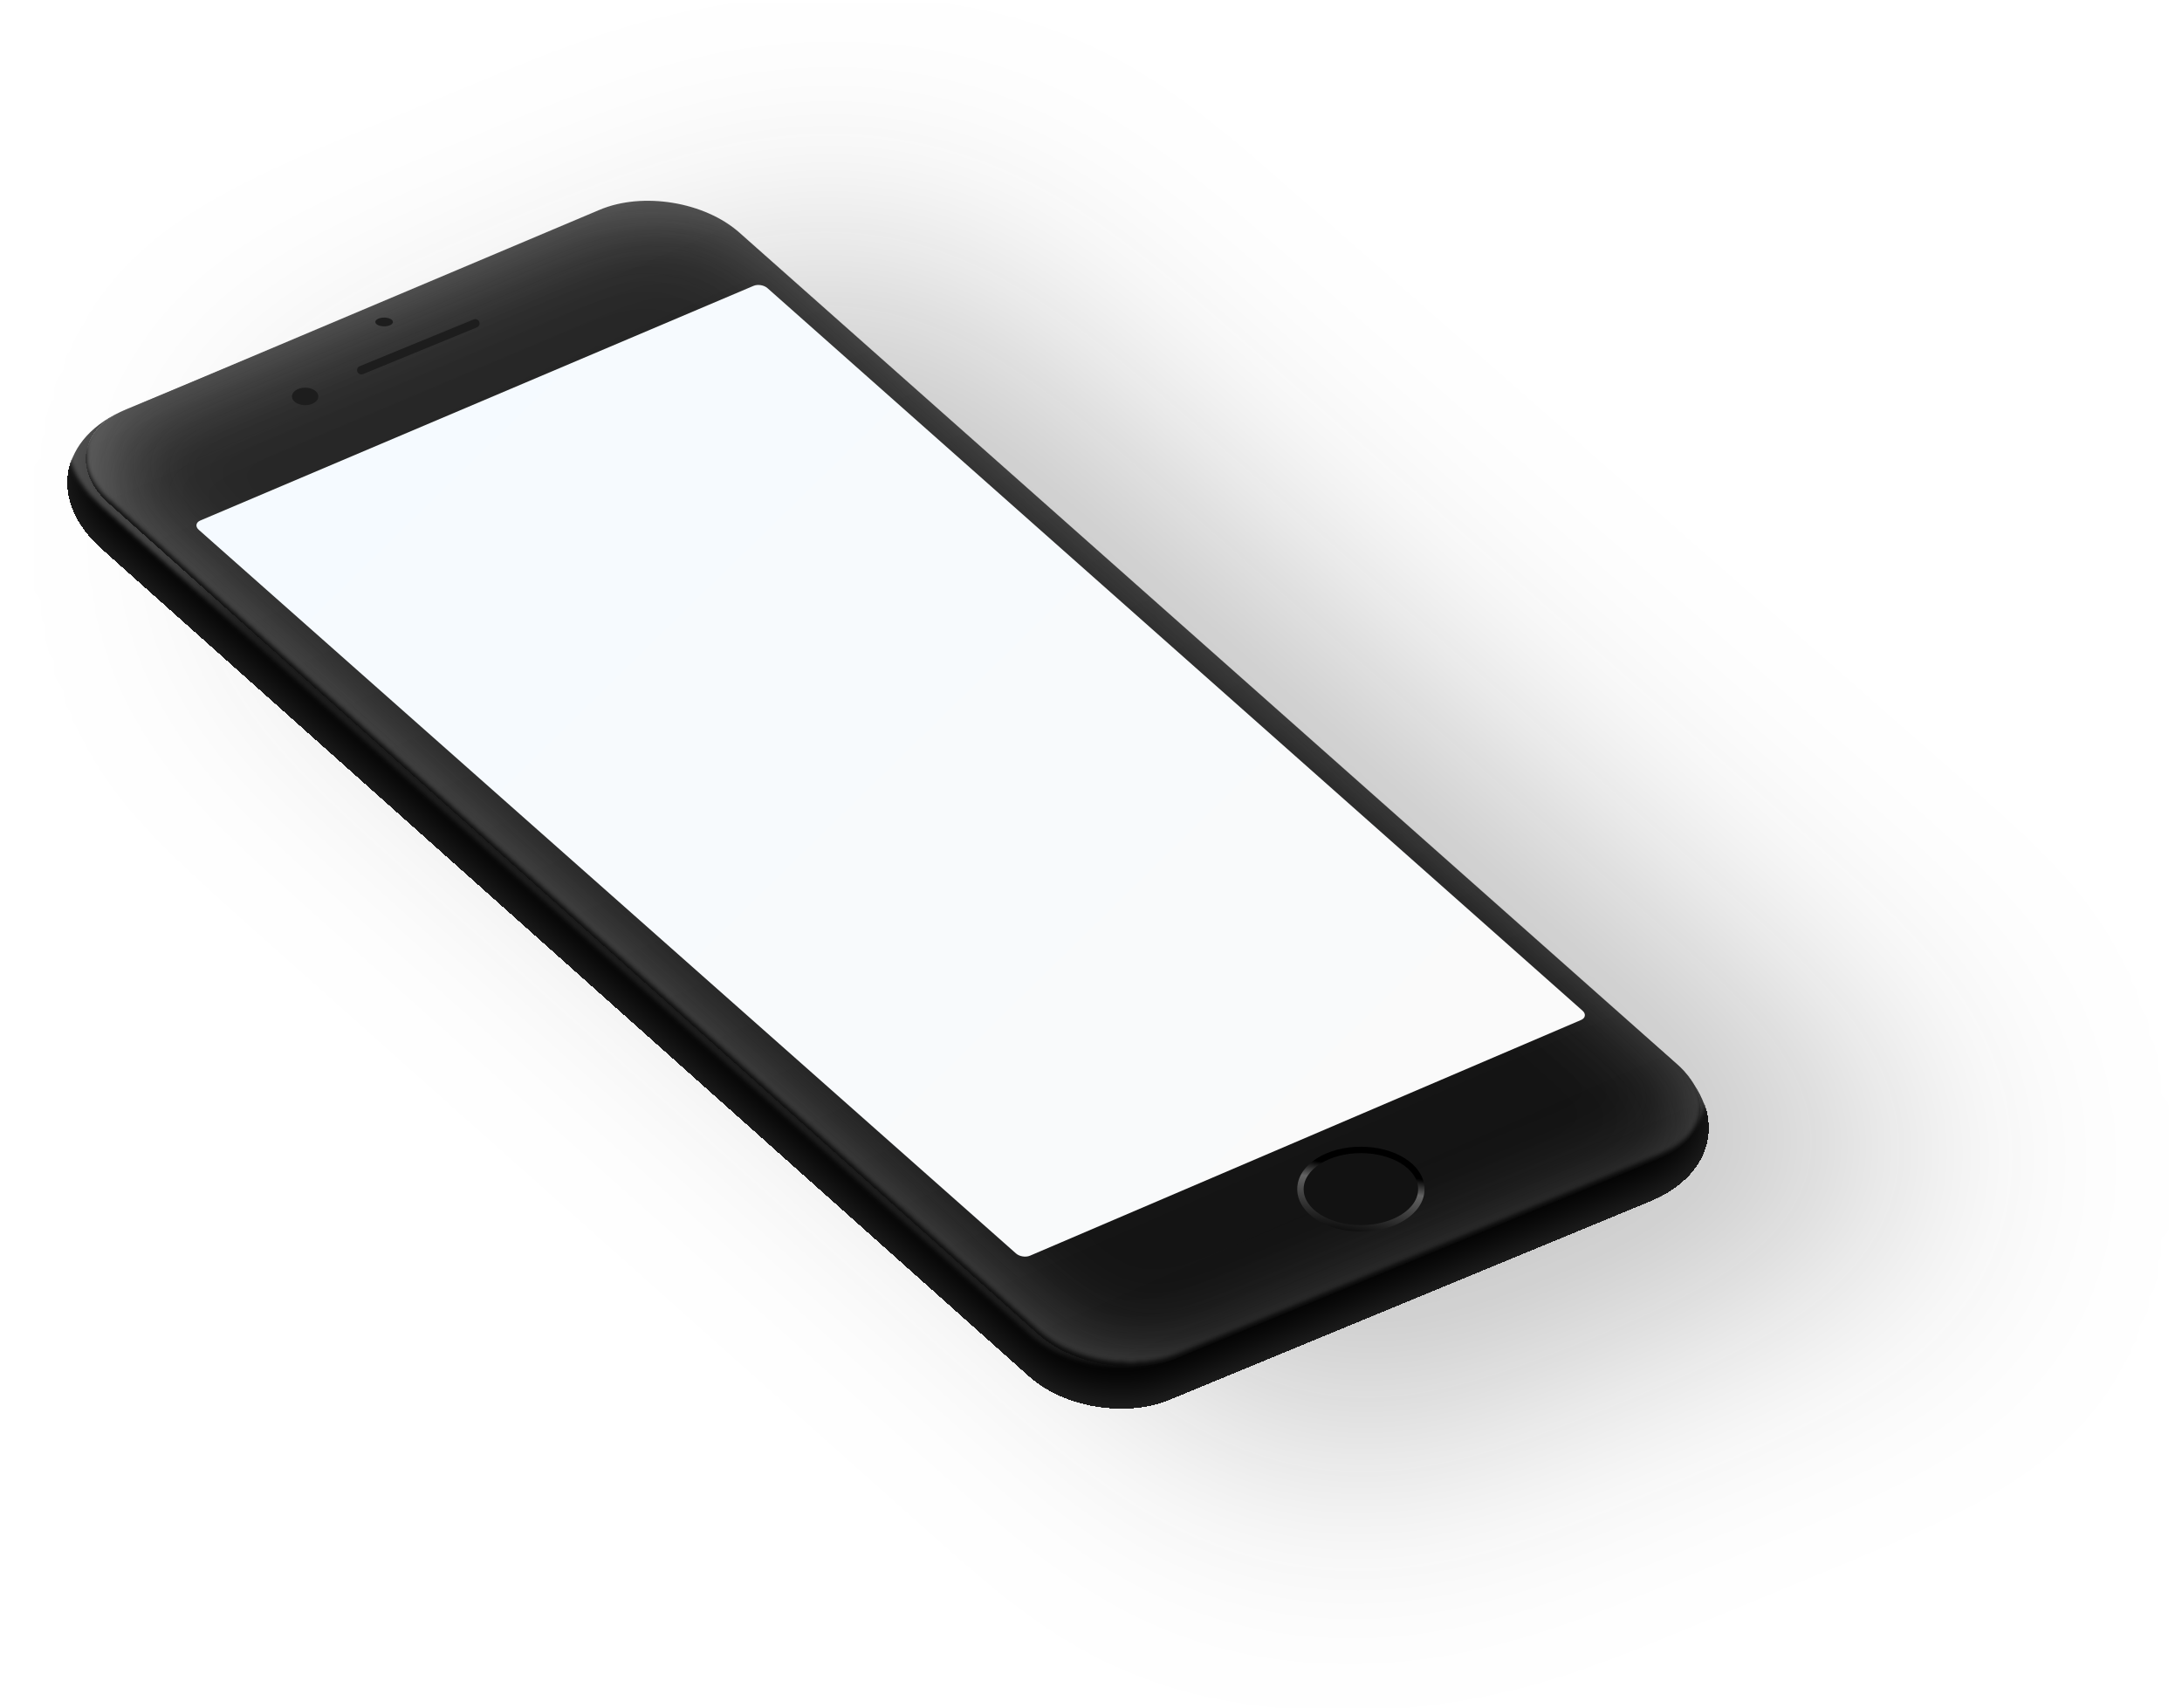
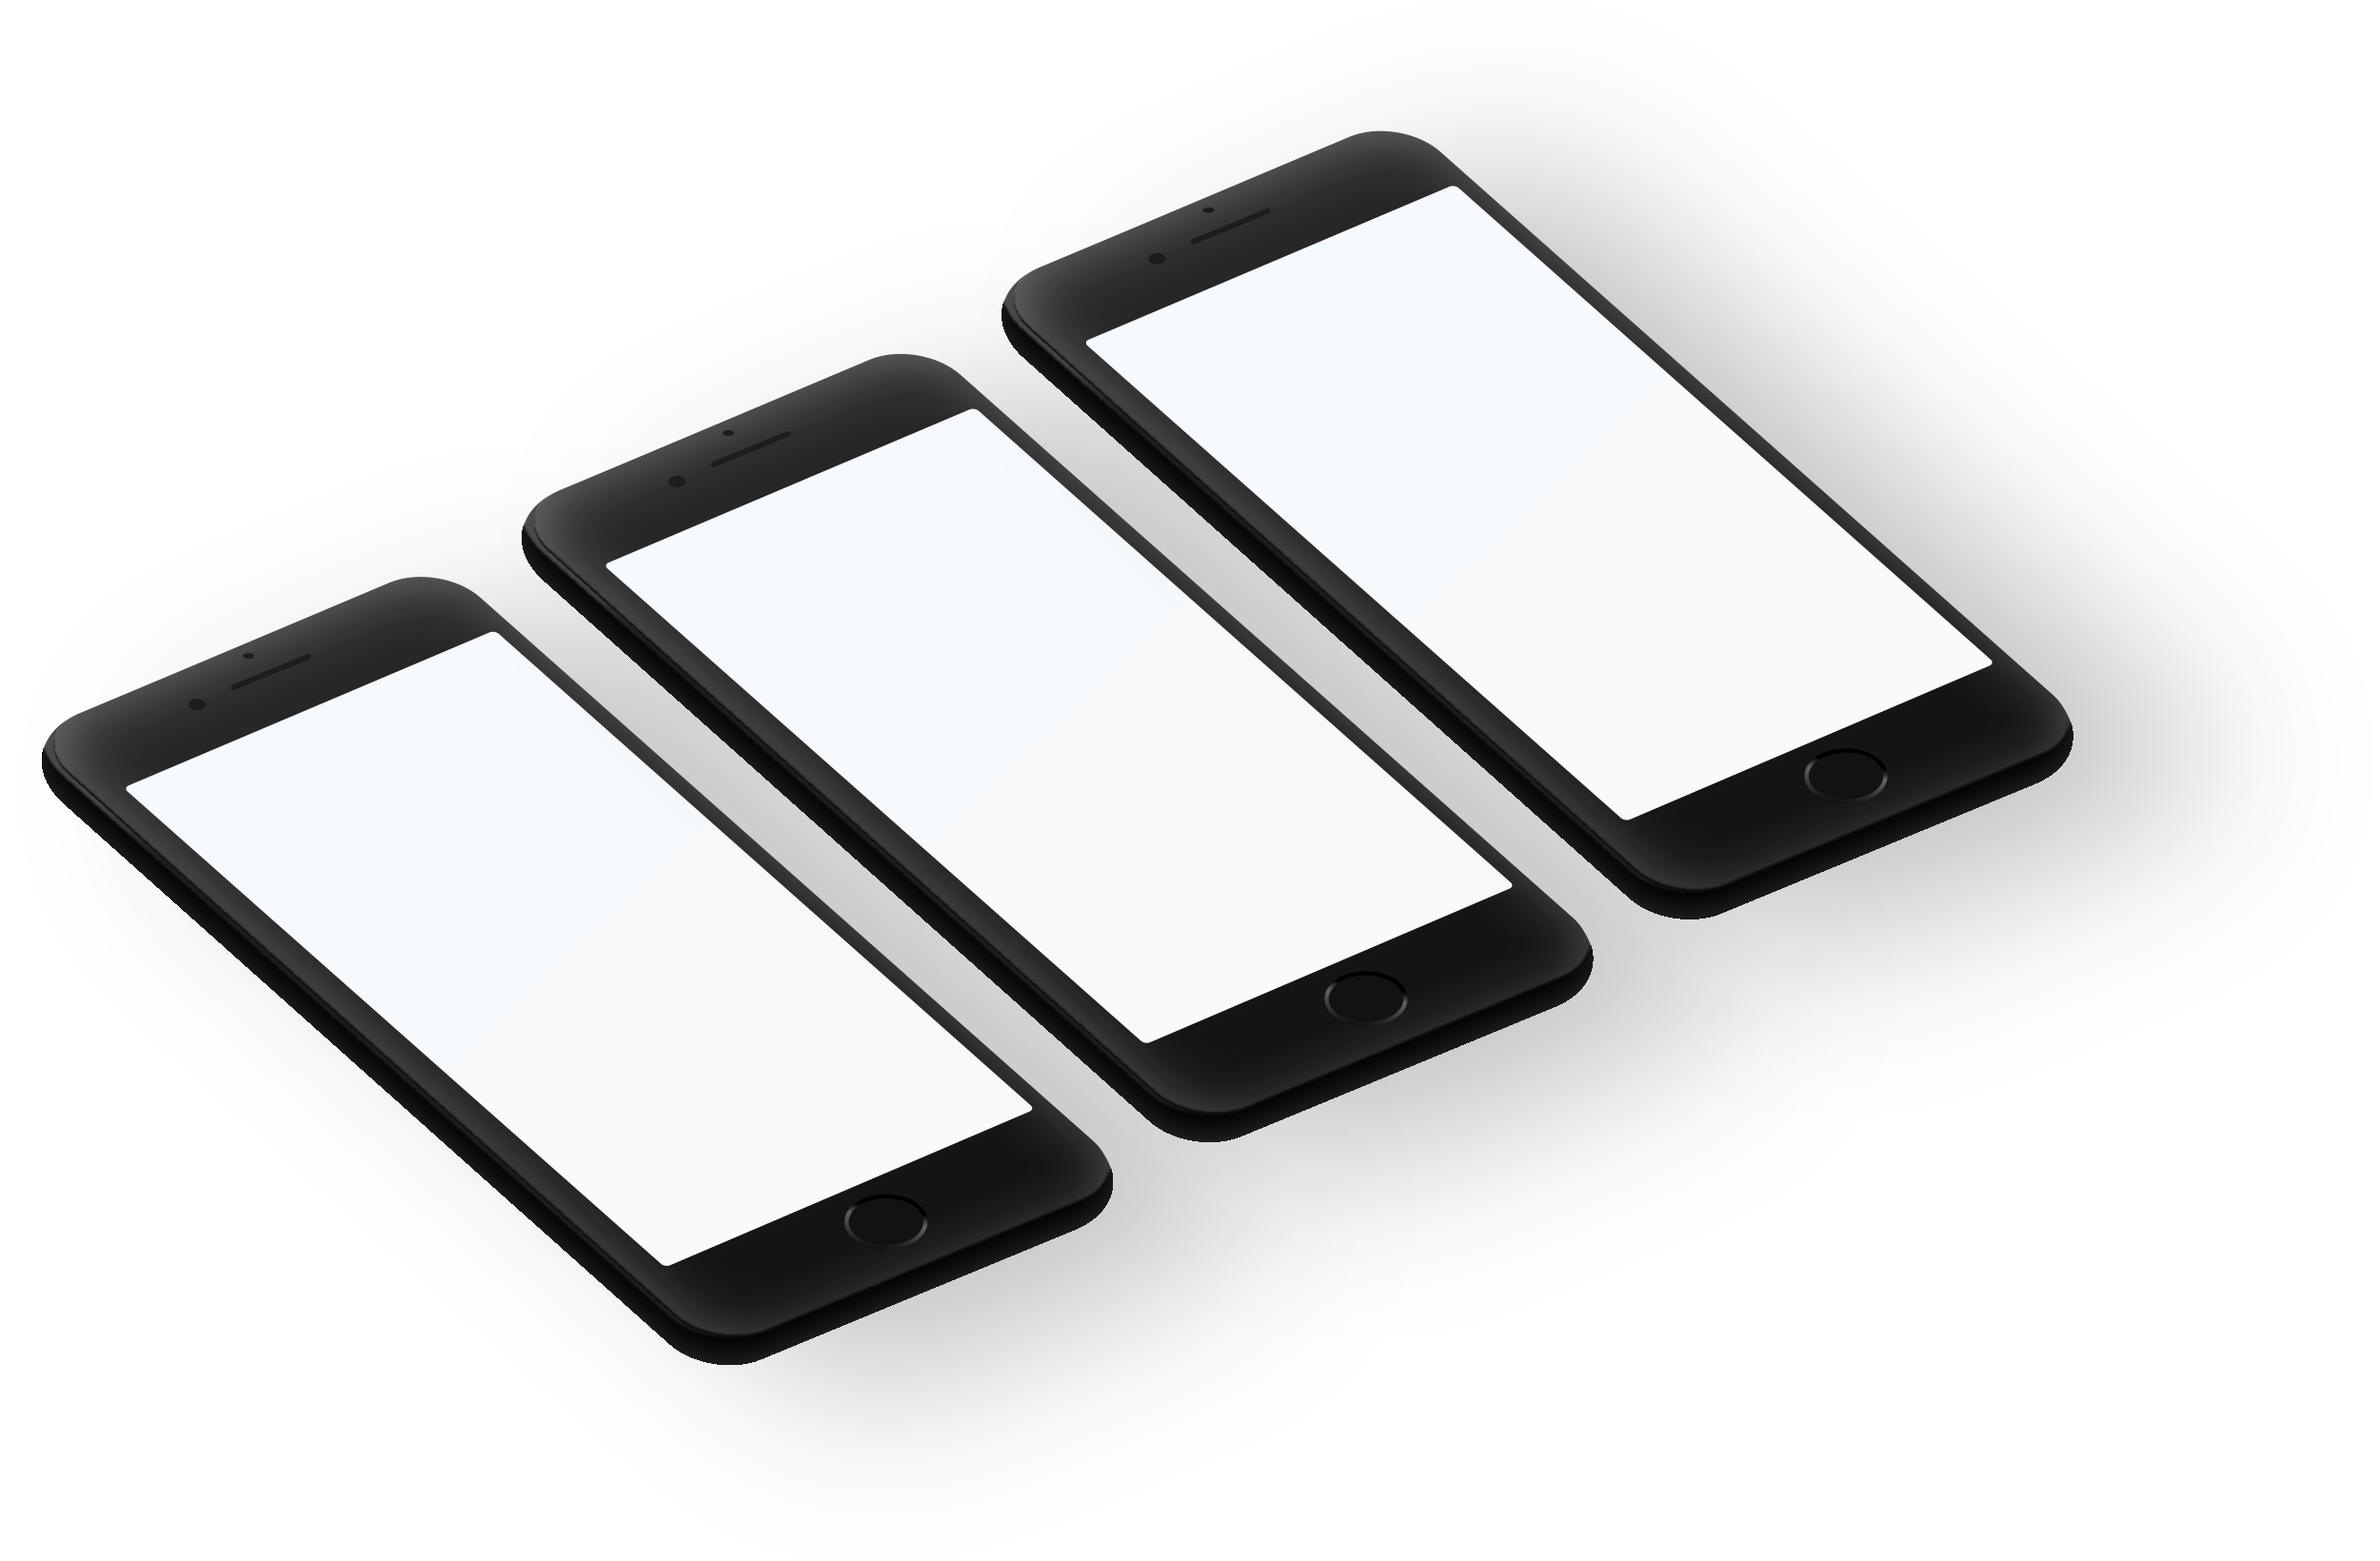
- <svg xmlns="http://www.w3.org/2000/svg" width="511" height="400" viewBox="0 0 511 400" fill="none">
+ <svg xmlns="http://www.w3.org/2000/svg" width="854" height="560" viewBox="0 0 854 560" fill="none">
  <g filter="url(#filter0_diii)">
-     <path d="M23.884 128.448C11.232 117.157 13.821 102.4 29.604 95.844L130.627 53.88C145.661 47.635 167.18 51.156 179.359 61.853L391.853 248.504C404.736 259.82 402.195 274.728 386.262 281.307L273.727 327.777C263.641 331.942 249.224 329.531 241.153 322.328L23.884 128.448Z" fill="#121212" />
+     <path d="M23.114 288.448C10.462 277.157 13.051 262.4 28.834 255.844L129.856 213.88C144.89 207.635 166.41 211.156 178.588 221.853L391.082 408.504C403.965 419.82 401.424 434.728 385.492 441.307L272.957 487.777C262.87 491.942 248.454 489.531 240.382 482.328L23.114 288.448Z" fill="#121212" />
  </g>
  <g filter="url(#filter1_iii)">
-     <path d="M25.515 117.761C17.134 110.269 18.807 100.486 29.223 96.089L140.449 49.131C150.507 44.885 165.001 47.251 173.137 54.466L392.798 249.27C401.297 256.806 399.578 266.688 389.007 271.062L275.874 317.876C265.78 322.053 251.342 319.637 243.27 312.421L25.515 117.761Z" fill="url(#paint0_linear)" />
-   </g>
-   <path d="M46.546 124.078C45.7 123.329 45.863 122.348 46.905 121.905L176.461 66.95C177.466 66.523 178.918 66.759 179.733 67.482L370.619 236.711C371.462 237.458 371.302 238.437 370.265 238.88L241.209 294.083C240.204 294.513 238.748 294.279 237.931 293.555L46.546 124.078Z" fill="url(#paint1_linear)" />
-   <path d="M318.705 287.676C322.526 287.676 326.02 286.703 328.584 285.091C331.137 283.484 332.861 281.171 332.861 278.493C332.861 275.814 331.137 273.501 328.584 271.894C326.02 270.282 322.526 269.309 318.705 269.309C314.884 269.309 311.389 270.282 308.826 271.894C306.273 273.501 304.549 275.814 304.549 278.493C304.549 281.171 306.273 283.484 308.826 285.091C311.389 286.703 314.884 287.676 318.705 287.676Z" fill="#121212" stroke="url(#paint2_linear)" stroke-width="1.5" />
-   <path d="M84.621 86.693L111.309 75.745" stroke="#1D1D1D" stroke-width="2" stroke-linecap="round" stroke-linejoin="round" />
-   <ellipse cx="89.96" cy="75.404" rx="2.062" ry="1.024" fill="#1D1D1D" />
-   <path d="M74.054 92.843C74.054 93.188 73.843 93.563 73.372 93.875C72.905 94.184 72.23 94.392 71.46 94.392C70.69 94.392 70.016 94.184 69.549 93.875C69.078 93.563 68.867 93.188 68.867 92.843C68.867 92.498 69.078 92.123 69.549 91.811C70.016 91.502 70.69 91.294 71.46 91.294C72.23 91.294 72.905 91.502 73.372 91.811C73.843 92.123 74.054 92.498 74.054 92.843Z" fill="#1D1D1D" stroke="#1D1D1D" />
+     <path d="M24.744 277.761C16.363 270.269 18.037 260.486 28.452 256.089L139.679 209.131C149.736 204.885 164.23 207.251 172.366 214.466L392.027 409.27C400.526 416.806 398.807 426.688 388.237 431.062L275.103 477.876C265.01 482.053 250.571 479.637 242.499 472.421L24.744 277.761Z" fill="url(#paint0_linear)" />
+   </g>
+   <path d="M45.775 284.078C44.93 283.329 45.092 282.348 46.135 281.905L175.69 226.95C176.696 226.523 178.147 226.759 178.962 227.482L369.849 396.711C370.691 397.458 370.531 398.437 369.495 398.88L240.438 454.083C239.433 454.513 237.978 454.279 237.161 453.555L45.775 284.078Z" fill="url(#paint1_linear)" />
+   <path d="M317.934 447.676C321.755 447.676 325.25 446.703 327.813 445.091C330.366 443.484 332.09 441.171 332.09 438.493C332.09 435.814 330.366 433.501 327.813 431.894C325.25 430.282 321.755 429.309 317.934 429.309C314.113 429.309 310.619 430.282 308.055 431.894C305.502 433.501 303.778 435.814 303.778 438.493C303.778 441.171 305.502 443.484 308.055 445.091C310.619 446.703 314.113 447.676 317.934 447.676Z" fill="#121212" stroke="url(#paint2_linear)" stroke-width="1.5" />
+   <path d="M83.851 246.693L110.539 235.745" stroke="#1D1D1D" stroke-width="2" stroke-linecap="round" stroke-linejoin="round" />
+   <ellipse cx="89.19" cy="235.404" rx="2.062" ry="1.024" fill="#1D1D1D" />
+   <path d="M73.284 252.843C73.284 253.188 73.072 253.563 72.601 253.875C72.134 254.184 71.46 254.392 70.69 254.392C69.92 254.392 69.246 254.184 68.778 253.875C68.308 253.563 68.096 253.188 68.096 252.843C68.096 252.498 68.308 252.123 68.778 251.811C69.246 251.502 69.92 251.294 70.69 251.294C71.46 251.294 72.134 251.502 72.601 251.811C73.072 252.123 73.284 252.498 73.284 252.843Z" fill="#1D1D1D" stroke="#1D1D1D" />
+   <g filter="url(#filter2_diii)">
+     <path d="M195.343 208.448C182.691 197.157 185.28 182.4 201.063 175.844L302.085 133.88C317.12 127.635 338.639 131.156 350.817 141.853L563.311 328.504C576.194 339.82 573.654 354.728 557.721 361.307L445.186 407.777C435.099 411.942 420.683 409.531 412.612 402.328L195.343 208.448Z" fill="#121212" />
+   </g>
+   <g filter="url(#filter3_iii)">
+     <path d="M196.974 197.761C188.592 190.269 190.266 180.486 200.681 176.089L311.908 129.131C321.965 124.885 336.459 127.251 344.595 134.466L564.257 329.27C572.755 336.806 571.036 346.688 560.466 351.062L447.332 397.876C437.239 402.053 422.8 399.637 414.728 392.421L196.974 197.761Z" fill="url(#paint3_linear)" />
+   </g>
+   <path d="M218.004 204.078C217.159 203.329 217.321 202.348 218.364 201.905L347.919 146.95C348.925 146.523 350.377 146.759 351.191 147.482L542.078 316.711C542.92 317.458 542.761 318.437 541.724 318.88L412.667 374.083C411.663 374.513 410.207 374.279 409.39 373.555L218.004 204.078Z" fill="url(#paint4_linear)" />
+   <path d="M490.164 367.676C493.984 367.676 497.479 366.703 500.042 365.091C502.596 363.484 504.319 361.171 504.319 358.493C504.319 355.814 502.596 353.501 500.042 351.894C497.479 350.282 493.984 349.309 490.164 349.309C486.343 349.309 482.848 350.282 480.285 351.894C477.731 353.501 476.008 355.814 476.008 358.493C476.008 361.171 477.731 363.484 480.285 365.091C482.848 366.703 486.343 367.676 490.164 367.676Z" fill="#121212" stroke="url(#paint5_linear)" stroke-width="1.5" />
+   <path d="M256.08 166.693L282.768 155.745" stroke="#1D1D1D" stroke-width="2" stroke-linecap="round" stroke-linejoin="round" />
+   <ellipse cx="261.419" cy="155.404" rx="2.062" ry="1.024" fill="#1D1D1D" />
+   <path d="M245.513 172.843C245.513 173.188 245.302 173.563 244.831 173.875C244.364 174.184 243.689 174.392 242.919 174.392C242.149 174.392 241.475 174.184 241.008 173.875C240.537 173.563 240.325 173.188 240.325 172.843C240.325 172.498 240.537 172.123 241.008 171.811C241.475 171.502 242.149 171.294 242.919 171.294C243.689 171.294 244.364 171.502 244.831 171.811C245.302 172.123 245.513 172.498 245.513 172.843Z" fill="#1D1D1D" stroke="#1D1D1D" />
+   <g filter="url(#filter4_diii)">
+     <path d="M367.573 128.448C354.921 117.157 357.509 102.4 373.292 95.844L474.315 53.88C489.349 47.635 510.868 51.156 523.047 61.853L735.541 248.504C748.424 259.82 745.883 274.728 729.95 281.307L617.415 327.777C607.329 331.942 592.912 329.531 584.841 322.328L367.573 128.448Z" fill="#121212" />
+   </g>
+   <g filter="url(#filter5_iii)">
+     <path d="M369.203 117.761C360.822 110.269 362.495 100.486 372.911 96.089L484.137 49.131C494.195 44.885 508.689 47.251 516.825 54.466L736.486 249.27C744.985 256.806 743.266 266.688 732.695 271.062L619.562 317.876C609.468 322.053 595.03 319.637 586.958 312.421L369.203 117.761Z" fill="url(#paint6_linear)" />
+   </g>
+   <path d="M390.234 124.078C389.388 123.329 389.551 122.348 390.593 121.905L520.149 66.95C521.154 66.523 522.606 66.759 523.421 67.482L714.307 236.711C715.15 237.458 714.99 238.437 713.953 238.88L584.897 294.083C583.892 294.513 582.436 294.279 581.619 293.555L390.234 124.078Z" fill="url(#paint7_linear)" />
+   <path d="M662.393 287.676C666.214 287.676 669.708 286.703 672.272 285.091C674.825 283.484 676.549 281.171 676.549 278.493C676.549 275.814 674.825 273.501 672.272 271.894C669.708 270.282 666.214 269.309 662.393 269.309C658.572 269.309 655.077 270.282 652.514 271.894C649.961 273.501 648.237 275.814 648.237 278.493C648.237 281.171 649.961 283.484 652.514 285.091C655.077 286.703 658.572 287.676 662.393 287.676Z" fill="#121212" stroke="url(#paint8_linear)" stroke-width="1.5" />
+   <path d="M428.309 86.693L454.997 75.745" stroke="#1D1D1D" stroke-width="2" stroke-linecap="round" stroke-linejoin="round" />
+   <ellipse cx="433.648" cy="75.404" rx="2.062" ry="1.024" fill="#1D1D1D" />
+   <path d="M417.742 92.843C417.742 93.188 417.531 93.563 417.06 93.875C416.593 94.184 415.918 94.392 415.148 94.392C414.378 94.392 413.704 94.184 413.237 93.875C412.766 93.563 412.555 93.188 412.555 92.843C412.555 92.498 412.766 92.123 413.237 91.811C413.704 91.502 414.378 91.294 415.148 91.294C415.918 91.294 416.593 91.502 417.06 91.811C417.531 92.123 417.742 92.498 417.742 92.843Z" fill="#1D1D1D" stroke="#1D1D1D" />
  <defs>
-     <filter id="filter0_diii" x="5.854" y="0.795" width="504.223" height="399.022" filterUnits="userSpaceOnUse" color-interpolation-filters="sRGB">
+     <filter id="filter0_diii" x="5.084" y="160.795" width="504.223" height="399.022" filterUnits="userSpaceOnUse" color-interpolation-filters="sRGB">
      <feFlood flood-opacity="0" result="BackgroundImageFix" />
      <feColorMatrix in="SourceAlpha" type="matrix" values="0 0 0 0 0 0 0 0 0 0 0 0 0 0 0 0 0 0 127 0" />
      <feOffset dx="50" dy="10" />
      <feGaussianBlur stdDeviation="30" />
      <feColorMatrix type="matrix" values="0 0 0 0 0.071 0 0 0 0 0.071 0 0 0 0 0.071 0 0 0 0.25 0" />
      <feBlend mode="normal" in2="BackgroundImageFix" result="effect1_dropShadow" />
      <feBlend mode="normal" in="SourceGraphic" in2="effect1_dropShadow" result="shape" />
      <feColorMatrix in="SourceAlpha" type="matrix" values="0 0 0 0 0 0 0 0 0 0 0 0 0 0 0 0 0 0 127 0" result="hardAlpha" />
      <feOffset dx="30" dy="30" />
      <feGaussianBlur stdDeviation="10" />
      <feComposite in2="hardAlpha" operator="arithmetic" k2="-1" k3="1" />
      <feColorMatrix type="matrix" values="0 0 0 0 1 0 0 0 0 1 0 0 0 0 1 0 0 0 0.2 0" />
      <feBlend mode="normal" in2="shape" result="effect2_innerShadow" />
      <feColorMatrix in="SourceAlpha" type="matrix" values="0 0 0 0 0 0 0 0 0 0 0 0 0 0 0 0 0 0 127 0" result="hardAlpha" />
      <feOffset dy="-10" />
      <feGaussianBlur stdDeviation="0.5" />
      <feComposite in2="hardAlpha" operator="arithmetic" k2="-1" k3="1" />
      <feColorMatrix type="matrix" values="0 0 0 0 0 0 0 0 0 0 0 0 0 0 0 0 0 0 1 0" />
      <feBlend mode="normal" in2="effect2_innerShadow" result="effect3_innerShadow" />
      <feColorMatrix in="SourceAlpha" type="matrix" values="0 0 0 0 0 0 0 0 0 0 0 0 0 0 0 0 0 0 127 0" result="hardAlpha" />
      <feOffset dy="-3" />
      <feGaussianBlur stdDeviation="5" />
      <feComposite in2="hardAlpha" operator="arithmetic" k2="-1" k3="1" />
      <feColorMatrix type="matrix" values="0 0 0 0 1 0 0 0 0 1 0 0 0 0 1 0 0 0 0.15 0" />
      <feBlend mode="normal" in2="effect3_innerShadow" result="effect4_innerShadow" />
    </filter>
-     <filter id="filter1_iii" x="20.176" y="46.023" width="383.026" height="278.898" filterUnits="userSpaceOnUse" color-interpolation-filters="sRGB">
+     <filter id="filter1_iii" x="19.405" y="206.024" width="383.026" height="278.898" filterUnits="userSpaceOnUse" color-interpolation-filters="sRGB">
      <feFlood flood-opacity="0" result="BackgroundImageFix" />
      <feBlend mode="normal" in="SourceGraphic" in2="BackgroundImageFix" result="shape" />
      <feColorMatrix in="SourceAlpha" type="matrix" values="0 0 0 0 0 0 0 0 0 0 0 0 0 0 0 0 0 0 127 0" result="hardAlpha" />
      <feOffset dx="5" />
      <feGaussianBlur stdDeviation="10" />
      <feComposite in2="hardAlpha" operator="arithmetic" k2="-1" k3="1" />
      <feColorMatrix type="matrix" values="0 0 0 0 0.98 0 0 0 0 0.98 0 0 0 0 0.98 0 0 0 0.2 0" />
      <feBlend mode="normal" in2="shape" result="effect1_innerShadow" />
      <feColorMatrix in="SourceAlpha" type="matrix" values="0 0 0 0 0 0 0 0 0 0 0 0 0 0 0 0 0 0 127 0" result="hardAlpha" />
      <feOffset dy="5" />
      <feGaussianBlur stdDeviation="10" />
      <feComposite in2="hardAlpha" operator="arithmetic" k2="-1" k3="1" />
      <feColorMatrix type="matrix" values="0 0 0 0 0.98 0 0 0 0 0.98 0 0 0 0 0.98 0 0 0 0.1 0" />
      <feBlend mode="normal" in2="effect1_innerShadow" result="effect2_innerShadow" />
      <feColorMatrix in="SourceAlpha" type="matrix" values="0 0 0 0 0 0 0 0 0 0 0 0 0 0 0 0 0 0 127 0" result="hardAlpha" />
      <feOffset dy="-1" />
      <feGaussianBlur stdDeviation="0.5" />
      <feComposite in2="hardAlpha" operator="arithmetic" k2="-1" k3="1" />
      <feColorMatrix type="matrix" values="0 0 0 0 0 0 0 0 0 0 0 0 0 0 0 0 0 0 0.8 0" />
      <feBlend mode="normal" in2="effect2_innerShadow" result="effect3_innerShadow" />
    </filter>
-     <linearGradient id="paint0_linear" x1="77.548" y1="72.222" x2="201.265" y2="352.271" gradientUnits="userSpaceOnUse">
+     <filter id="filter2_diii" x="177.313" y="80.795" width="504.223" height="399.022" filterUnits="userSpaceOnUse" color-interpolation-filters="sRGB">
+       <feFlood flood-opacity="0" result="BackgroundImageFix" />
+       <feColorMatrix in="SourceAlpha" type="matrix" values="0 0 0 0 0 0 0 0 0 0 0 0 0 0 0 0 0 0 127 0" />
+       <feOffset dx="50" dy="10" />
+       <feGaussianBlur stdDeviation="30" />
+       <feColorMatrix type="matrix" values="0 0 0 0 0.071 0 0 0 0 0.071 0 0 0 0 0.071 0 0 0 0.25 0" />
+       <feBlend mode="normal" in2="BackgroundImageFix" result="effect1_dropShadow" />
+       <feBlend mode="normal" in="SourceGraphic" in2="effect1_dropShadow" result="shape" />
+       <feColorMatrix in="SourceAlpha" type="matrix" values="0 0 0 0 0 0 0 0 0 0 0 0 0 0 0 0 0 0 127 0" result="hardAlpha" />
+       <feOffset dx="30" dy="30" />
+       <feGaussianBlur stdDeviation="10" />
+       <feComposite in2="hardAlpha" operator="arithmetic" k2="-1" k3="1" />
+       <feColorMatrix type="matrix" values="0 0 0 0 1 0 0 0 0 1 0 0 0 0 1 0 0 0 0.2 0" />
+       <feBlend mode="normal" in2="shape" result="effect2_innerShadow" />
+       <feColorMatrix in="SourceAlpha" type="matrix" values="0 0 0 0 0 0 0 0 0 0 0 0 0 0 0 0 0 0 127 0" result="hardAlpha" />
+       <feOffset dy="-10" />
+       <feGaussianBlur stdDeviation="0.5" />
+       <feComposite in2="hardAlpha" operator="arithmetic" k2="-1" k3="1" />
+       <feColorMatrix type="matrix" values="0 0 0 0 0 0 0 0 0 0 0 0 0 0 0 0 0 0 1 0" />
+       <feBlend mode="normal" in2="effect2_innerShadow" result="effect3_innerShadow" />
+       <feColorMatrix in="SourceAlpha" type="matrix" values="0 0 0 0 0 0 0 0 0 0 0 0 0 0 0 0 0 0 127 0" result="hardAlpha" />
+       <feOffset dy="-3" />
+       <feGaussianBlur stdDeviation="5" />
+       <feComposite in2="hardAlpha" operator="arithmetic" k2="-1" k3="1" />
+       <feColorMatrix type="matrix" values="0 0 0 0 1 0 0 0 0 1 0 0 0 0 1 0 0 0 0.15 0" />
+       <feBlend mode="normal" in2="effect3_innerShadow" result="effect4_innerShadow" />
+     </filter>
+     <filter id="filter3_iii" x="191.635" y="126.024" width="383.026" height="278.898" filterUnits="userSpaceOnUse" color-interpolation-filters="sRGB">
+       <feFlood flood-opacity="0" result="BackgroundImageFix" />
+       <feBlend mode="normal" in="SourceGraphic" in2="BackgroundImageFix" result="shape" />
+       <feColorMatrix in="SourceAlpha" type="matrix" values="0 0 0 0 0 0 0 0 0 0 0 0 0 0 0 0 0 0 127 0" result="hardAlpha" />
+       <feOffset dx="5" />
+       <feGaussianBlur stdDeviation="10" />
+       <feComposite in2="hardAlpha" operator="arithmetic" k2="-1" k3="1" />
+       <feColorMatrix type="matrix" values="0 0 0 0 0.98 0 0 0 0 0.98 0 0 0 0 0.98 0 0 0 0.2 0" />
+       <feBlend mode="normal" in2="shape" result="effect1_innerShadow" />
+       <feColorMatrix in="SourceAlpha" type="matrix" values="0 0 0 0 0 0 0 0 0 0 0 0 0 0 0 0 0 0 127 0" result="hardAlpha" />
+       <feOffset dy="5" />
+       <feGaussianBlur stdDeviation="10" />
+       <feComposite in2="hardAlpha" operator="arithmetic" k2="-1" k3="1" />
+       <feColorMatrix type="matrix" values="0 0 0 0 0.98 0 0 0 0 0.98 0 0 0 0 0.98 0 0 0 0.1 0" />
+       <feBlend mode="normal" in2="effect1_innerShadow" result="effect2_innerShadow" />
+       <feColorMatrix in="SourceAlpha" type="matrix" values="0 0 0 0 0 0 0 0 0 0 0 0 0 0 0 0 0 0 127 0" result="hardAlpha" />
+       <feOffset dy="-1" />
+       <feGaussianBlur stdDeviation="0.5" />
+       <feComposite in2="hardAlpha" operator="arithmetic" k2="-1" k3="1" />
+       <feColorMatrix type="matrix" values="0 0 0 0 0 0 0 0 0 0 0 0 0 0 0 0 0 0 0.8 0" />
+       <feBlend mode="normal" in2="effect2_innerShadow" result="effect3_innerShadow" />
+     </filter>
+     <filter id="filter4_diii" x="349.542" y="0.795" width="504.223" height="399.022" filterUnits="userSpaceOnUse" color-interpolation-filters="sRGB">
+       <feFlood flood-opacity="0" result="BackgroundImageFix" />
+       <feColorMatrix in="SourceAlpha" type="matrix" values="0 0 0 0 0 0 0 0 0 0 0 0 0 0 0 0 0 0 127 0" />
+       <feOffset dx="50" dy="10" />
+       <feGaussianBlur stdDeviation="30" />
+       <feColorMatrix type="matrix" values="0 0 0 0 0.071 0 0 0 0 0.071 0 0 0 0 0.071 0 0 0 0.25 0" />
+       <feBlend mode="normal" in2="BackgroundImageFix" result="effect1_dropShadow" />
+       <feBlend mode="normal" in="SourceGraphic" in2="effect1_dropShadow" result="shape" />
+       <feColorMatrix in="SourceAlpha" type="matrix" values="0 0 0 0 0 0 0 0 0 0 0 0 0 0 0 0 0 0 127 0" result="hardAlpha" />
+       <feOffset dx="30" dy="30" />
+       <feGaussianBlur stdDeviation="10" />
+       <feComposite in2="hardAlpha" operator="arithmetic" k2="-1" k3="1" />
+       <feColorMatrix type="matrix" values="0 0 0 0 1 0 0 0 0 1 0 0 0 0 1 0 0 0 0.2 0" />
+       <feBlend mode="normal" in2="shape" result="effect2_innerShadow" />
+       <feColorMatrix in="SourceAlpha" type="matrix" values="0 0 0 0 0 0 0 0 0 0 0 0 0 0 0 0 0 0 127 0" result="hardAlpha" />
+       <feOffset dy="-10" />
+       <feGaussianBlur stdDeviation="0.5" />
+       <feComposite in2="hardAlpha" operator="arithmetic" k2="-1" k3="1" />
+       <feColorMatrix type="matrix" values="0 0 0 0 0 0 0 0 0 0 0 0 0 0 0 0 0 0 1 0" />
+       <feBlend mode="normal" in2="effect2_innerShadow" result="effect3_innerShadow" />
+       <feColorMatrix in="SourceAlpha" type="matrix" values="0 0 0 0 0 0 0 0 0 0 0 0 0 0 0 0 0 0 127 0" result="hardAlpha" />
+       <feOffset dy="-3" />
+       <feGaussianBlur stdDeviation="5" />
+       <feComposite in2="hardAlpha" operator="arithmetic" k2="-1" k3="1" />
+       <feColorMatrix type="matrix" values="0 0 0 0 1 0 0 0 0 1 0 0 0 0 1 0 0 0 0.15 0" />
+       <feBlend mode="normal" in2="effect3_innerShadow" result="effect4_innerShadow" />
+     </filter>
+     <filter id="filter5_iii" x="363.864" y="46.024" width="383.026" height="278.898" filterUnits="userSpaceOnUse" color-interpolation-filters="sRGB">
+       <feFlood flood-opacity="0" result="BackgroundImageFix" />
+       <feBlend mode="normal" in="SourceGraphic" in2="BackgroundImageFix" result="shape" />
+       <feColorMatrix in="SourceAlpha" type="matrix" values="0 0 0 0 0 0 0 0 0 0 0 0 0 0 0 0 0 0 127 0" result="hardAlpha" />
+       <feOffset dx="5" />
+       <feGaussianBlur stdDeviation="10" />
+       <feComposite in2="hardAlpha" operator="arithmetic" k2="-1" k3="1" />
+       <feColorMatrix type="matrix" values="0 0 0 0 0.98 0 0 0 0 0.98 0 0 0 0 0.98 0 0 0 0.2 0" />
+       <feBlend mode="normal" in2="shape" result="effect1_innerShadow" />
+       <feColorMatrix in="SourceAlpha" type="matrix" values="0 0 0 0 0 0 0 0 0 0 0 0 0 0 0 0 0 0 127 0" result="hardAlpha" />
+       <feOffset dy="5" />
+       <feGaussianBlur stdDeviation="10" />
+       <feComposite in2="hardAlpha" operator="arithmetic" k2="-1" k3="1" />
+       <feColorMatrix type="matrix" values="0 0 0 0 0.98 0 0 0 0 0.98 0 0 0 0 0.98 0 0 0 0.1 0" />
+       <feBlend mode="normal" in2="effect1_innerShadow" result="effect2_innerShadow" />
+       <feColorMatrix in="SourceAlpha" type="matrix" values="0 0 0 0 0 0 0 0 0 0 0 0 0 0 0 0 0 0 127 0" result="hardAlpha" />
+       <feOffset dy="-1" />
+       <feGaussianBlur stdDeviation="0.5" />
+       <feComposite in2="hardAlpha" operator="arithmetic" k2="-1" k3="1" />
+       <feColorMatrix type="matrix" values="0 0 0 0 0 0 0 0 0 0 0 0 0 0 0 0 0 0 0.8 0" />
+       <feBlend mode="normal" in2="effect2_innerShadow" result="effect3_innerShadow" />
+     </filter>
+     <linearGradient id="paint0_linear" x1="76.778" y1="232.222" x2="200.494" y2="512.271" gradientUnits="userSpaceOnUse">
      <stop stop-color="#292929" />
      <stop offset="1" stop-color="#121212" />
    </linearGradient>
-     <linearGradient id="paint1_linear" x1="54.396" y1="121.089" x2="263.606" y2="335.08" gradientUnits="userSpaceOnUse">
+     <linearGradient id="paint1_linear" x1="53.625" y1="281.089" x2="262.835" y2="495.08" gradientUnits="userSpaceOnUse">
      <stop stop-color="#F5FAFF" />
      <stop offset="1" stop-color="#FAFAFA" />
    </linearGradient>
-     <linearGradient id="paint2_linear" x1="322.314" y1="256.941" x2="315.46" y2="296.072" gradientUnits="userSpaceOnUse">
+     <linearGradient id="paint2_linear" x1="321.544" y1="416.941" x2="314.689" y2="456.072" gradientUnits="userSpaceOnUse">
      <stop offset="0.431" />
      <stop offset="0.528" stop-color="#636363" />
      <stop offset="0.855" />
    </linearGradient>
+     <linearGradient id="paint3_linear" x1="249.007" y1="152.222" x2="372.724" y2="432.271" gradientUnits="userSpaceOnUse">
+       <stop stop-color="#292929" />
+       <stop offset="1" stop-color="#121212" />
+     </linearGradient>
+     <linearGradient id="paint4_linear" x1="225.855" y1="201.089" x2="435.064" y2="415.08" gradientUnits="userSpaceOnUse">
+       <stop stop-color="#F5FAFF" />
+       <stop offset="1" stop-color="#FAFAFA" />
+     </linearGradient>
+     <linearGradient id="paint5_linear" x1="493.773" y1="336.941" x2="486.918" y2="376.072" gradientUnits="userSpaceOnUse">
+       <stop offset="0.431" />
+       <stop offset="0.528" stop-color="#636363" />
+       <stop offset="0.855" />
+     </linearGradient>
+     <linearGradient id="paint6_linear" x1="421.236" y1="72.222" x2="544.953" y2="352.271" gradientUnits="userSpaceOnUse">
+       <stop stop-color="#292929" />
+       <stop offset="1" stop-color="#121212" />
+     </linearGradient>
+     <linearGradient id="paint7_linear" x1="398.084" y1="121.089" x2="607.294" y2="335.08" gradientUnits="userSpaceOnUse">
+       <stop stop-color="#F5FAFF" />
+       <stop offset="1" stop-color="#FAFAFA" />
+     </linearGradient>
+     <linearGradient id="paint8_linear" x1="666.002" y1="256.941" x2="659.148" y2="296.072" gradientUnits="userSpaceOnUse">
+       <stop offset="0.431" />
+       <stop offset="0.528" stop-color="#636363" />
+       <stop offset="0.855" />
+     </linearGradient>
  </defs>
</svg>
